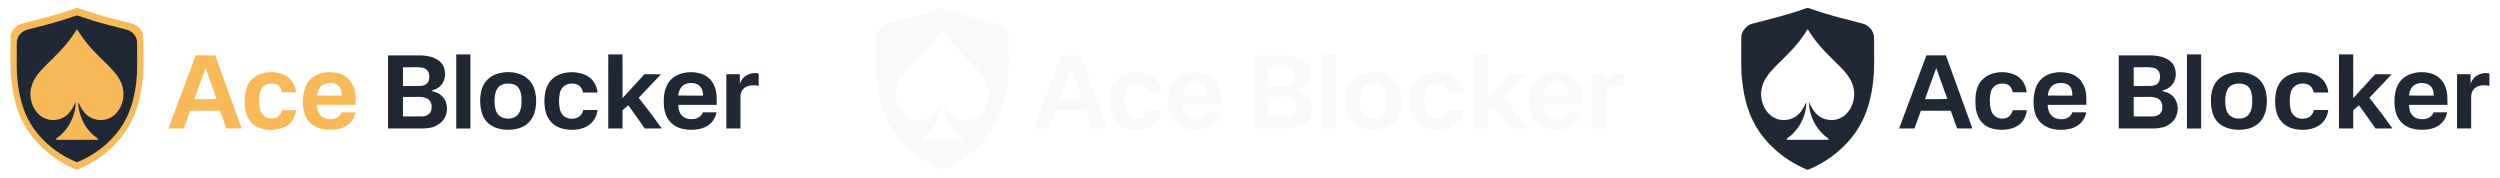
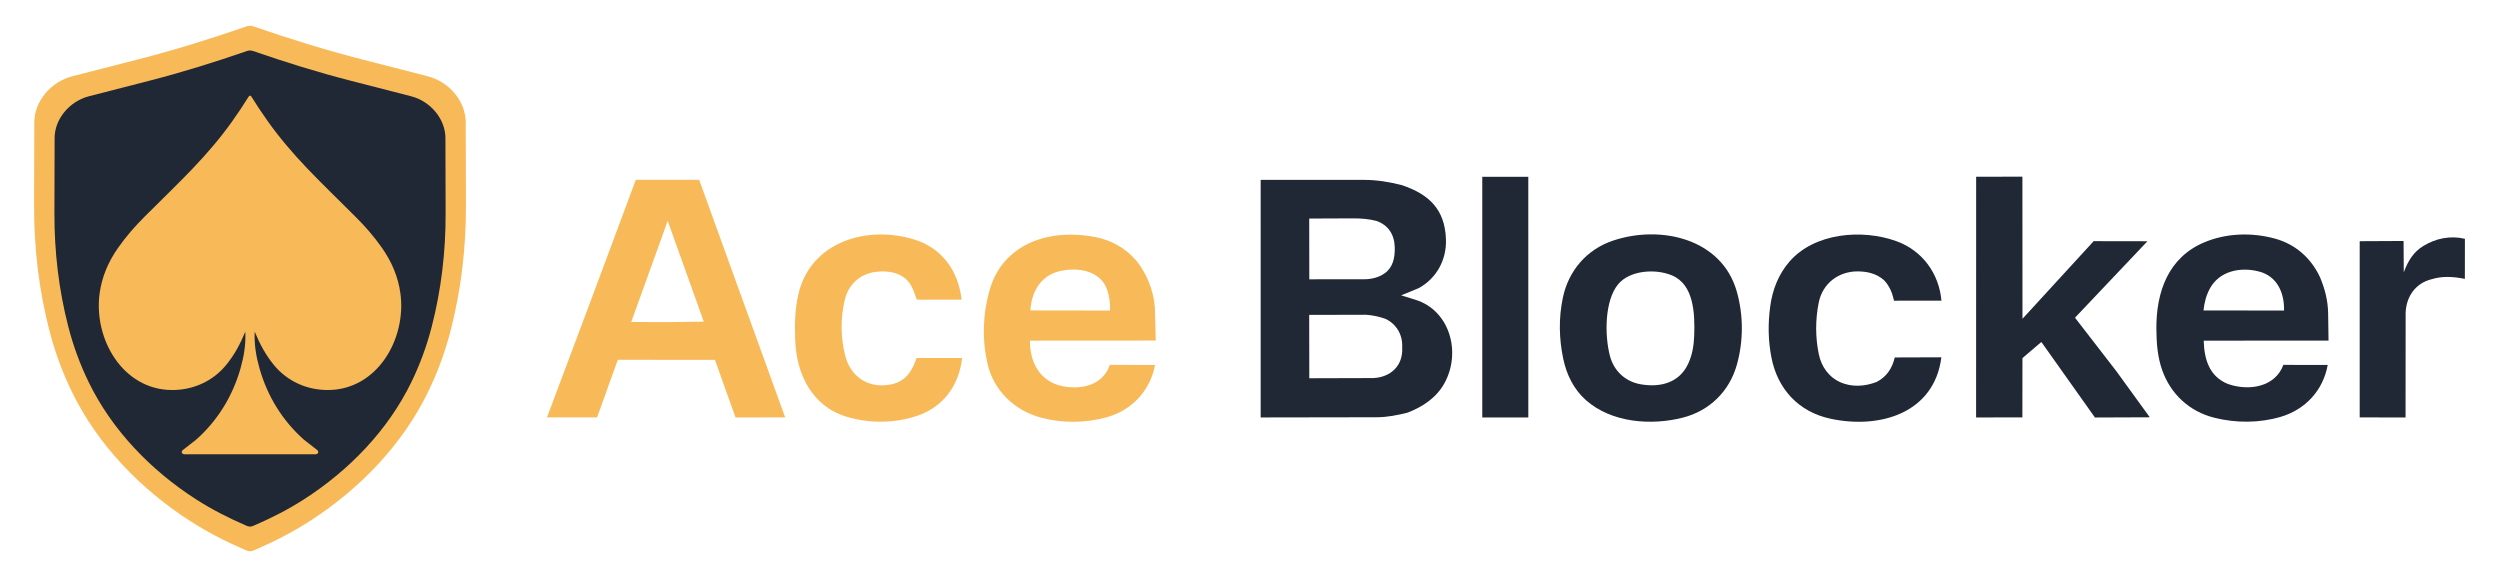
- <svg xmlns="http://www.w3.org/2000/svg" width="100%" height="100%" viewBox="0 0 22525 1601" version="1.1" xml:space="preserve" style="fill-rule:evenodd;clip-rule:evenodd;stroke-linejoin:round;stroke-miterlimit:2;">
-   <g id="Page-1" transform="matrix(4.166667,0,0,4.166667,0,0)">
-     <rect x="0" y="0" width="1663.33" height="384.145" style="fill:none;" />
-     <g id="Layer-1">
-       <g transform="matrix(1,0,0,1,309.9962,302.6873)">
-         <path d="M0,-221.231C-0.035,-235.308 -11.071,-248.265 -25.198,-251.895L-69.697,-263.33C-94.037,-269.584 -117.71,-276.965 -141.365,-285.155C-142.051,-285.392 -142.727,-285.501 -143.397,-285.516L-143.397,-285.52C-143.46,-285.522 -143.523,-285.518 -143.586,-285.518C-143.649,-285.518 -143.712,-285.522 -143.775,-285.52L-143.775,-285.516C-144.445,-285.501 -145.121,-285.392 -145.807,-285.155C-169.462,-276.965 -193.135,-269.584 -217.476,-263.33L-261.974,-251.895C-276.101,-248.265 -287.137,-235.308 -287.172,-221.231L-287.31,-165.832C-287.379,-137.666 -284.128,-109.855 -277.094,-82.573C-273.446,-68.421 -268.471,-54.879 -262.065,-41.732C-244.959,-6.624 -216.56,22.813 -183.341,44.167C-171.511,51.771 -159.17,58.024 -146.272,63.595C-145.467,63.943 -144.617,64.177 -143.775,64.256L-143.775,64.291C-143.712,64.289 -143.649,64.278 -143.586,64.274C-143.523,64.278 -143.46,64.289 -143.397,64.291L-143.397,64.256C-142.555,64.177 -141.705,63.943 -140.9,63.595C-128.002,58.024 -115.661,51.771 -103.831,44.167C-70.612,22.813 -42.213,-6.624 -25.108,-41.732C-18.702,-54.879 -13.726,-68.421 -10.078,-82.573C-3.045,-109.855 0.207,-137.666 0.137,-165.832L0,-221.231Z" style="fill:rgb(248,186,89);fill-rule:nonzero;" />
-       </g>
-       <g transform="matrix(0.905845,0,0,0.90597,296.4771,292.2862)">
-         <path d="M0,-221.231C-0.035,-235.308 -11.071,-248.265 -25.198,-251.895L-69.697,-263.33C-94.037,-269.584 -117.71,-276.965 -141.365,-285.155C-142.051,-285.392 -142.727,-285.501 -143.397,-285.516L-143.397,-285.52C-143.46,-285.522 -143.523,-285.518 -143.586,-285.518C-143.649,-285.518 -143.712,-285.522 -143.775,-285.52L-143.775,-285.516C-144.445,-285.501 -145.121,-285.392 -145.807,-285.155C-169.462,-276.965 -193.135,-269.584 -217.476,-263.33L-261.974,-251.895C-276.101,-248.265 -287.137,-235.308 -287.172,-221.231L-287.31,-165.832C-287.379,-137.666 -284.128,-109.855 -277.094,-82.573C-273.446,-68.421 -268.471,-54.879 -262.065,-41.732C-244.959,-6.624 -216.56,22.813 -183.341,44.167C-171.511,51.771 -159.17,58.024 -146.272,63.595C-145.467,63.943 -144.617,64.177 -143.775,64.256L-143.775,64.291C-143.712,64.289 -143.649,64.278 -143.586,64.274C-143.523,64.278 -143.46,64.289 -143.397,64.291L-143.397,64.256C-142.555,64.177 -141.705,63.943 -140.9,63.595C-128.002,58.024 -115.661,51.771 -103.831,44.167C-70.612,22.813 -42.213,-6.624 -25.108,-41.732C-18.702,-54.879 -13.726,-68.421 -10.078,-82.573C-3.045,-109.855 0.207,-137.666 0.137,-165.832L0,-221.231Z" style="fill:rgb(31,40,52);fill-rule:nonzero;" />
-       </g>
-       <g transform="matrix(1,0,0,1,468.4462,183.4322)">
-         <path d="M0,30.668L-24.028,-36.399L-48.309,30.896L-22.097,30.935L0,30.668ZM7.439,56.088L-57.238,56.065L-71.031,94.41L-104.384,94.405L-75.42,17.22L-45.25,-63.751L-3.094,-63.772L23.827,10.613L54.17,94.386L21.127,94.44L7.439,56.088Z" style="fill:rgb(248,186,89);fill-rule:nonzero;" />
-       </g>
-       <g transform="matrix(1,0,0,1,738.8891,227.0712)">
-         <path d="M0,-20.378C-0.015,-26.26 -0.54,-29.929 -1.955,-34.148C-6.168,-46.766 -21.197,-49.506 -33.533,-46.607C-45.746,-43.738 -52.301,-33.466 -53.042,-20.454L0,-20.378ZM-31.838,29.934C-18.7,32.594 -4.627,29.119 -0.206,15.779L29.89,15.838C26.738,33.058 14.271,46.151 -2.321,50.679C-16.554,54.564 -31.581,54.714 -45.883,50.94C-63.574,46.273 -77.531,32.926 -81.611,14.981C-85.344,-1.433 -84.755,-18.541 -80.048,-34.505C-70.961,-65.323 -39.986,-75.092 -10.019,-69.337C0.853,-67.249 10.285,-61.896 17.455,-53.588C24.592,-44.572 28.707,-34.178 29.791,-22.676L30.383,-0.398L-53.357,-0.341C-53.524,14.344 -46.37,26.991 -31.838,29.934" style="fill:rgb(248,186,89);fill-rule:nonzero;" />
-       </g>
-       <g transform="matrix(1,0,0,1,588.1735,175.0736)">
-         <path d="M0,81.382C12.393,80.796 17.929,74.725 21.943,63.209L52.209,63.219C50.081,81.84 39.471,95.929 22.149,101.737C7.249,106.733 -9.172,106.838 -24.287,102.429C-47.178,95.751 -57.96,74.709 -58.878,51.681C-59.295,41.226 -59.135,31.1 -56.821,20.95C-48.806,-14.215 -11.019,-25.456 20.651,-15.579C39.168,-9.804 49.807,5.716 51.87,24.385L22.045,24.398C20.389,19.673 18.842,14.454 15.156,10.979C9.888,6.013 2.489,5.141 -4.47,5.809C-15.264,6.844 -23.41,13.924 -25.902,24.549C-28.801,36.908 -28.68,49.934 -25.464,62.146C-22.282,74.227 -12.505,81.973 0,81.382" style="fill:rgb(248,186,89);fill-rule:nonzero;" />
-       </g>
-       <g transform="matrix(1,0,0,1,933.2905,166.2626)">
-         <path d="M0,65.052C0.44,56.614 -3.726,49.49 -11.034,46.003C-15.245,44.457 -19.514,43.556 -24.108,43.243L-61.89,43.337L-61.82,85.501L-19.146,85.379C-7.59,84.809 0.709,77.045 0,65.052M-4.94,-1.585C-5.126,-10.102 -9.241,-16.462 -17.126,-19.217C-21.964,-20.482 -27.148,-20.909 -32.385,-20.914L-61.869,-20.793L-61.824,19.642L-25.376,19.617C-20.476,19.614 -15.561,18.422 -11.691,15.668C-6.082,11.676 -4.789,5.333 -4.94,-1.585M-0.682,30.324L8.805,33.257C31.845,40.381 39.471,68.455 28.057,88.937C22.666,98.612 13.643,104.47 3.604,108.395C-3.262,110.075 -9.802,111.449 -17.063,111.461L-94.192,111.592L-94.189,-46.524L-25.465,-46.539C-16.616,-46.54 -8.517,-45.121 -0.185,-43.03C18.079,-36.891 28.441,-26.764 29.137,-6.994C29.617,6.613 22.938,19.01 10.951,25.537L-0.682,30.324Z" style="fill:rgb(31,40,52);fill-rule:nonzero;" />
-       </g>
-       <g transform="matrix(1,0,0,1,1408.673,148.3839)">
-         <path d="M0,98.722L22.228,129.366L-14.286,129.51L-49.943,79.237L-62.531,89.948L-62.574,129.416L-93.386,129.485L-93.346,-30.752L-62.556,-30.788L-62.512,63.804L-15.122,12.128L20.661,12.188L-27.555,63.071L0,98.722Z" style="fill:rgb(31,40,52);fill-rule:nonzero;" />
-       </g>
-       <g transform="matrix(1,0,0,1,1520.253,229.5582)">
-         <path d="M0,-22.852C0.288,-34.714 -4.608,-45.679 -16.558,-48.819C-29.119,-52.12 -43.031,-49.146 -49.347,-37.521C-51.741,-33.116 -53.019,-28.449 -53.6,-22.934L0,-22.852ZM-0.444,13.312L29.065,13.339C26.043,30.444 13.925,43.105 -2.071,47.844C-16.405,52.092 -31.936,52.127 -46.427,48.481C-62.986,44.315 -75.428,32.768 -81.056,16.917C-84.226,7.988 -84.886,-1.059 -84.968,-10.571C-85.181,-35.297 -76.98,-58.189 -53.192,-68.211C-38.451,-74.421 -21.613,-74.979 -6.132,-70.767C7.549,-67.046 17.834,-57.915 23.841,-45.277C27.169,-37.502 29.241,-29.418 29.36,-20.877L29.612,-2.859L-53.461,-2.82C-53.103,9.965 -49.583,21.036 -37.37,26.016C-23.495,30.856 -5.946,28.197 -0.444,13.312" style="fill:rgb(31,40,52);fill-rule:nonzero;" />
-       </g>
-       <g transform="matrix(1,0,0,1,1123.676,190.8514)">
-         <path d="M0,51.215C2.73,45.316 3.749,39.078 3.982,32.511C4.508,17.641 3.721,-1.534 -10.888,-7.581C-22.168,-12.25 -39.026,-10.816 -46.615,-1.681C-55.747,9.312 -55.699,32.46 -52.074,46.158C-49.455,56.057 -41.861,63.051 -31.982,64.864C-18.498,67.337 -5.859,63.877 0,51.215M-3.484,87.1C-24.778,92.578 -51.092,90.488 -68.042,75.517C-76.137,68.367 -80.918,58.686 -83.167,48.048C-86.023,34.537 -86.275,20.756 -83.439,7.286C-79.657,-10.675 -67.602,-24.785 -50.124,-30.671C-18.38,-41.363 22.352,-32.101 32.352,3.254C36.841,19.122 36.804,36.404 32.292,52.213C27.27,69.812 14.069,82.586 -3.484,87.1" style="fill:rgb(31,40,52);fill-rule:nonzero;" />
-       </g>
-       <g transform="matrix(1,0,0,1,1249.201,183.8183)">
-         <path d="M0,70.369C6.488,66.885 10.169,61.571 11.961,54.103L42.97,53.997C38.305,91.128 2.048,102.033 -31.032,94.836C-52.129,90.247 -66.116,75.075 -70.174,53.963C-72.353,42.626 -72.485,31.502 -70.944,20.071C-69.458,9.043 -65.44,-1.266 -58.139,-9.694C-41.612,-28.774 -9.854,-31.664 13.271,-23.209C30.365,-16.96 41.371,-1.838 43.04,16.307L11.478,16.331C10.312,11.036 8.375,6.337 4.739,2.621C-0.148,-1.666 -6.115,-3.122 -12.627,-3.177C-25.346,-3.283 -36.036,4.701 -38.641,17.529C-40.926,28.781 -40.957,40.793 -38.57,52.104C-36.857,60.226 -31.9,67.187 -24.516,70.508C-16.743,74.005 -7.99,73.481 0,70.369" style="fill:rgb(31,40,52);fill-rule:nonzero;" />
-       </g>
-       <g transform="matrix(0.000062,1,1,-0.000062,1082.027,213.0773)">
-         <rect x="-95.42" y="-95.425" width="160.207" height="30.641" style="fill:rgb(31,40,52);" />
-       </g>
-       <g transform="matrix(1,0,0,1,1601.14,156.6263)">
-         <path d="M0,121.228L-30.528,121.211L-30.524,3.914L-1.325,3.769L-1.187,24.595C1.652,16.966 5.286,11.074 11.828,7.079C20.125,2.014 29.907,0 39.502,2.327L39.472,28.998C31.684,27.442 24.569,27.027 17.44,29.196C6.793,31.775 0.467,40.542 0.054,51.525L0,121.228Z" style="fill:rgb(31,40,52);fill-rule:nonzero;" />
-       </g>
-       <g transform="matrix(1,0,0,1,218.54,106.376)">
-         <path d="M0,153.221C-14.31,153.343 -27.402,147.338 -36.264,136.533C-41.794,129.792 -45.689,122.413 -49.002,114.408C-49.41,122.96 -48.08,130.832 -45.785,138.908C-40.593,157.176 -30.594,173.618 -16.165,186.347L-7.271,193.284C-6.93,193.55 -6.615,194.467 -6.692,194.856C-6.77,195.246 -7.559,195.972 -8.349,195.972L-95.911,195.972C-96.701,195.972 -97.49,195.246 -97.568,194.856C-97.645,194.467 -97.33,193.55 -96.989,193.284L-88.095,186.347C-73.666,173.618 -63.667,157.176 -58.475,138.908C-56.18,130.832 -54.85,122.96 -55.258,114.408C-58.571,122.413 -62.466,129.792 -67.996,136.533C-76.858,147.338 -89.95,153.343 -104.26,153.221C-136.993,152.942 -156.299,119.074 -152.25,89C-150.749,77.853 -146.42,67.801 -139.955,58.588C-134.609,50.97 -128.695,44.188 -122.049,37.604L-104.451,20.168C-94.752,10.558 -85.415,1.077 -76.631,-9.375C-67.782,-19.78 -60.146,-30.669 -52.984,-42.158C-52.832,-42.306 -52.53,-42.642 -52.319,-42.75L-52.319,-42.603L-52.13,-42.751L-51.941,-42.603L-51.941,-42.75C-51.73,-42.642 -51.428,-42.306 -51.276,-42.158C-44.114,-30.669 -36.478,-19.78 -27.629,-9.375C-18.845,1.077 -9.508,10.558 0.191,20.168L17.789,37.604C24.435,44.188 30.349,50.97 35.695,58.588C42.16,67.801 46.489,77.853 47.99,89C52.039,119.074 32.733,152.942 0,153.221" style="fill:rgb(248,186,89);fill-rule:nonzero;" />
-       </g>
-     </g>
-   </g>
-   <g id="Page-2" transform="matrix(4.166667,0,0,4.166667,7796.859,0)">
-     <rect x="0" y="0" width="1663.33" height="384.145" style="fill:none;" />
-     <g id="Layer-11">
-       <g transform="matrix(1,0,0,1,468.4462,183.4322)">
-         <path d="M0,30.668L-24.028,-36.399L-48.309,30.896L-22.097,30.935L0,30.668ZM7.439,56.088L-57.238,56.065L-71.031,94.41L-104.384,94.405L-75.42,17.22L-45.25,-63.751L-3.094,-63.772L23.827,10.613L54.17,94.386L21.127,94.44L7.439,56.088Z" style="fill:rgb(249,249,249);fill-rule:nonzero;" />
-       </g>
-       <g transform="matrix(1,0,0,1,738.8891,227.0712)">
-         <path d="M0,-20.378C-0.015,-26.26 -0.54,-29.929 -1.955,-34.148C-6.168,-46.766 -21.197,-49.506 -33.533,-46.607C-45.746,-43.738 -52.301,-33.466 -53.042,-20.454L0,-20.378ZM-31.838,29.934C-18.7,32.594 -4.627,29.119 -0.206,15.779L29.89,15.838C26.738,33.058 14.271,46.151 -2.321,50.679C-16.554,54.564 -31.581,54.714 -45.883,50.94C-63.574,46.273 -77.531,32.926 -81.611,14.981C-85.344,-1.433 -84.755,-18.541 -80.048,-34.505C-70.961,-65.323 -39.986,-75.092 -10.019,-69.337C0.853,-67.249 10.285,-61.896 17.455,-53.588C24.592,-44.572 28.707,-34.178 29.791,-22.676L30.383,-0.398L-53.357,-0.341C-53.524,14.344 -46.37,26.991 -31.838,29.934" style="fill:rgb(249,249,249);fill-rule:nonzero;" />
-       </g>
-       <g transform="matrix(1,0,0,1,588.1735,175.0736)">
-         <path d="M0,81.382C12.393,80.796 17.929,74.725 21.943,63.209L52.209,63.219C50.081,81.84 39.471,95.929 22.149,101.737C7.249,106.733 -9.172,106.838 -24.287,102.429C-47.178,95.751 -57.96,74.709 -58.878,51.681C-59.295,41.226 -59.135,31.1 -56.821,20.95C-48.806,-14.215 -11.019,-25.456 20.651,-15.579C39.168,-9.804 49.807,5.716 51.87,24.385L22.045,24.398C20.389,19.673 18.842,14.454 15.156,10.979C9.888,6.013 2.489,5.141 -4.47,5.809C-15.264,6.844 -23.41,13.924 -25.902,24.549C-28.801,36.908 -28.68,49.934 -25.464,62.146C-22.282,74.227 -12.505,81.973 0,81.382" style="fill:rgb(249,249,249);fill-rule:nonzero;" />
-       </g>
-       <g transform="matrix(1,0,0,1,933.2905,166.2626)">
-         <path d="M0,65.052C0.44,56.614 -3.726,49.49 -11.034,46.003C-15.245,44.457 -19.514,43.556 -24.108,43.243L-61.89,43.337L-61.82,85.501L-19.146,85.379C-7.59,84.809 0.709,77.045 0,65.052M-4.94,-1.585C-5.126,-10.102 -9.241,-16.462 -17.126,-19.217C-21.964,-20.482 -27.148,-20.909 -32.385,-20.914L-61.869,-20.793L-61.824,19.642L-25.376,19.617C-20.476,19.614 -15.561,18.422 -11.691,15.668C-6.082,11.676 -4.789,5.333 -4.94,-1.585M-0.682,30.324L8.805,33.257C31.845,40.381 39.471,68.455 28.057,88.937C22.666,98.612 13.643,104.47 3.604,108.395C-3.262,110.075 -9.802,111.449 -17.063,111.461L-94.192,111.592L-94.189,-46.524L-25.465,-46.539C-16.616,-46.54 -8.517,-45.121 -0.185,-43.03C18.079,-36.891 28.441,-26.764 29.137,-6.994C29.617,6.613 22.938,19.01 10.951,25.537L-0.682,30.324Z" style="fill:rgb(249,249,249);fill-rule:nonzero;" />
-       </g>
-       <g transform="matrix(1,0,0,1,1408.673,148.3839)">
-         <path d="M0,98.722L22.228,129.366L-14.286,129.51L-49.943,79.237L-62.531,89.948L-62.574,129.416L-93.386,129.485L-93.346,-30.752L-62.556,-30.788L-62.512,63.804L-15.122,12.128L20.661,12.188L-27.555,63.071L0,98.722Z" style="fill:rgb(249,249,249);fill-rule:nonzero;" />
-       </g>
-       <g transform="matrix(1,0,0,1,1520.253,229.5582)">
-         <path d="M0,-22.852C0.288,-34.714 -4.608,-45.679 -16.558,-48.819C-29.119,-52.12 -43.031,-49.146 -49.347,-37.521C-51.741,-33.116 -53.019,-28.449 -53.6,-22.934L0,-22.852ZM-0.444,13.312L29.065,13.339C26.043,30.444 13.925,43.105 -2.071,47.844C-16.405,52.092 -31.936,52.127 -46.427,48.481C-62.986,44.315 -75.428,32.768 -81.056,16.917C-84.226,7.988 -84.886,-1.059 -84.968,-10.571C-85.181,-35.297 -76.98,-58.189 -53.192,-68.211C-38.451,-74.421 -21.613,-74.979 -6.132,-70.767C7.549,-67.046 17.834,-57.915 23.841,-45.277C27.169,-37.502 29.241,-29.418 29.36,-20.877L29.612,-2.859L-53.461,-2.82C-53.103,9.965 -49.583,21.036 -37.37,26.016C-23.495,30.856 -5.946,28.197 -0.444,13.312" style="fill:rgb(249,249,249);fill-rule:nonzero;" />
-       </g>
-       <g transform="matrix(1,0,0,1,1123.676,190.8514)">
-         <path d="M0,51.215C2.73,45.316 3.749,39.078 3.982,32.511C4.508,17.641 3.721,-1.534 -10.888,-7.581C-22.168,-12.25 -39.026,-10.816 -46.615,-1.681C-55.747,9.312 -55.699,32.46 -52.074,46.158C-49.455,56.057 -41.861,63.051 -31.982,64.864C-18.498,67.337 -5.859,63.877 0,51.215M-3.484,87.1C-24.778,92.578 -51.092,90.488 -68.042,75.517C-76.137,68.367 -80.918,58.686 -83.167,48.048C-86.023,34.537 -86.275,20.756 -83.439,7.286C-79.657,-10.675 -67.602,-24.785 -50.124,-30.671C-18.38,-41.363 22.352,-32.101 32.352,3.254C36.841,19.122 36.804,36.404 32.292,52.213C27.27,69.812 14.069,82.586 -3.484,87.1" style="fill:rgb(249,249,249);fill-rule:nonzero;" />
-       </g>
-       <g transform="matrix(1,0,0,1,1249.201,183.8183)">
-         <path d="M0,70.369C6.488,66.885 10.169,61.571 11.961,54.103L42.97,53.997C38.305,91.128 2.048,102.033 -31.032,94.836C-52.129,90.247 -66.116,75.075 -70.174,53.963C-72.353,42.626 -72.485,31.502 -70.944,20.071C-69.458,9.043 -65.44,-1.266 -58.139,-9.694C-41.612,-28.774 -9.854,-31.664 13.271,-23.209C30.365,-16.96 41.371,-1.838 43.04,16.307L11.478,16.331C10.312,11.036 8.375,6.337 4.739,2.621C-0.148,-1.666 -6.115,-3.122 -12.627,-3.177C-25.346,-3.283 -36.036,4.701 -38.641,17.529C-40.926,28.781 -40.957,40.793 -38.57,52.104C-36.857,60.226 -31.9,67.187 -24.516,70.508C-16.743,74.005 -7.99,73.481 0,70.369" style="fill:rgb(249,249,249);fill-rule:nonzero;" />
-       </g>
-       <g transform="matrix(0.000062,1,1,-0.000062,1082.027,213.0773)">
-         <rect x="-95.42" y="-95.425" width="160.207" height="30.641" style="fill:rgb(249,249,249);" />
-       </g>
-       <g transform="matrix(1,0,0,1,1601.14,156.6263)">
-         <path d="M0,121.228L-30.528,121.211L-30.524,3.914L-1.325,3.769L-1.187,24.595C1.652,16.966 5.286,11.074 11.828,7.079C20.125,2.014 29.907,0 39.502,2.327L39.472,28.998C31.684,27.442 24.569,27.027 17.44,29.196C6.793,31.775 0.467,40.542 0.054,51.525L0,121.228Z" style="fill:rgb(249,249,249);fill-rule:nonzero;" />
-       </g>
-       <g transform="matrix(1,0,0,1,218.5401,124.546)">
-         <path d="M0,135.051C-14.31,135.173 -27.402,129.167 -36.264,118.363C-41.794,111.623 -45.689,104.243 -49.002,96.238C-49.41,104.79 -48.08,112.662 -45.785,120.738C-40.593,139.006 -30.594,155.448 -16.165,168.177L-7.271,175.114C-6.93,175.38 -6.615,176.296 -6.692,176.686C-6.77,177.076 -7.559,177.801 -8.349,177.802L-95.911,177.802C-96.701,177.801 -97.49,177.076 -97.568,176.686C-97.645,176.296 -97.33,175.38 -96.99,175.114L-88.095,168.177C-73.666,155.448 -63.667,139.006 -58.475,120.738C-56.18,112.662 -54.85,104.79 -55.258,96.238C-58.571,104.243 -62.467,111.623 -67.996,118.363C-76.858,129.167 -89.95,135.173 -104.26,135.051C-136.993,134.772 -156.299,100.904 -152.25,70.83C-150.749,59.683 -146.42,49.631 -139.955,40.418C-134.609,32.8 -128.695,26.018 -122.049,19.434L-104.451,1.998C-94.752,-7.612 -85.416,-17.093 -76.631,-27.545C-67.782,-37.95 -60.146,-48.839 -52.984,-60.328C-52.832,-60.476 -52.53,-60.813 -52.319,-60.92L-52.319,-60.773L-52.13,-60.921L-51.941,-60.773L-51.941,-60.92C-51.73,-60.813 -51.428,-60.476 -51.276,-60.328C-44.114,-48.839 -36.478,-37.95 -27.629,-27.545C-18.844,-17.093 -9.508,-7.612 0.191,1.998L17.789,19.434C24.435,26.018 30.349,32.8 35.695,40.418C42.16,49.631 46.489,59.683 47.99,70.83C52.039,100.904 32.733,134.772 0,135.051M91.456,-43.09C91.421,-57.167 80.385,-70.124 66.258,-73.754L21.759,-85.189C-2.581,-91.443 -26.254,-98.824 -49.909,-107.014C-50.595,-107.251 -51.271,-107.359 -51.941,-107.375L-51.941,-107.379C-52.004,-107.381 -52.067,-107.376 -52.13,-107.377C-52.193,-107.376 -52.256,-107.381 -52.319,-107.379L-52.319,-107.375C-52.989,-107.359 -53.665,-107.251 -54.351,-107.014C-78.006,-98.824 -101.679,-91.443 -126.019,-85.189L-170.518,-73.754C-184.645,-70.124 -195.681,-57.167 -195.716,-43.09L-195.854,12.309C-195.923,40.476 -192.672,68.286 -185.638,95.569C-181.99,109.72 -177.014,123.262 -170.608,136.41C-153.503,171.517 -125.104,200.954 -91.885,222.308C-80.055,229.913 -67.714,236.165 -54.816,241.736C-54.011,242.084 -53.161,242.318 -52.319,242.398L-52.319,242.432C-52.256,242.43 -52.193,242.419 -52.13,242.415C-52.067,242.419 -52.004,242.43 -51.941,242.432L-51.941,242.398C-51.099,242.318 -50.249,242.084 -49.444,241.736C-36.546,236.165 -24.205,229.913 -12.375,222.308C20.844,200.954 49.243,171.517 66.348,136.41C72.754,123.262 77.73,109.72 81.378,95.569C88.412,68.286 91.663,40.476 91.594,12.309L91.456,-43.09Z" style="fill:rgb(249,249,249);fill-rule:nonzero;" />
-       </g>
-     </g>
-   </g>
-   <g id="Page-3" transform="matrix(4.166667,0,0,4.166667,15593.719,0)">
-     <rect x="0" y="0" width="1663.33" height="384.145" style="fill:none;" />
-     <g id="Layer-12">
-       <g transform="matrix(1,0,0,1,468.4462,183.4322)">
-         <path d="M0,30.668L-24.028,-36.399L-48.309,30.896L-22.097,30.935L0,30.668ZM7.439,56.088L-57.238,56.065L-71.031,94.41L-104.384,94.405L-75.42,17.22L-45.25,-63.751L-3.094,-63.772L23.827,10.613L54.17,94.386L21.127,94.44L7.439,56.088Z" style="fill:rgb(31,40,52);fill-rule:nonzero;" />
-       </g>
-       <g transform="matrix(1,0,0,1,738.8891,227.0712)">
-         <path d="M0,-20.378C-0.015,-26.26 -0.54,-29.929 -1.955,-34.148C-6.168,-46.766 -21.197,-49.506 -33.533,-46.607C-45.746,-43.738 -52.301,-33.466 -53.042,-20.454L0,-20.378ZM-31.838,29.934C-18.7,32.594 -4.627,29.119 -0.206,15.779L29.89,15.838C26.738,33.058 14.271,46.151 -2.321,50.679C-16.554,54.564 -31.581,54.714 -45.883,50.94C-63.574,46.273 -77.531,32.926 -81.611,14.981C-85.344,-1.433 -84.755,-18.541 -80.048,-34.505C-70.961,-65.323 -39.986,-75.092 -10.019,-69.337C0.853,-67.249 10.285,-61.896 17.455,-53.588C24.592,-44.572 28.707,-34.178 29.791,-22.676L30.383,-0.398L-53.357,-0.341C-53.524,14.344 -46.37,26.991 -31.838,29.934" style="fill:rgb(31,40,52);fill-rule:nonzero;" />
-       </g>
-       <g transform="matrix(1,0,0,1,588.1735,175.0736)">
-         <path d="M0,81.382C12.393,80.796 17.929,74.725 21.943,63.209L52.209,63.219C50.081,81.84 39.471,95.929 22.149,101.737C7.249,106.733 -9.172,106.838 -24.287,102.429C-47.178,95.751 -57.96,74.709 -58.878,51.681C-59.295,41.226 -59.135,31.1 -56.821,20.95C-48.806,-14.215 -11.019,-25.456 20.651,-15.579C39.168,-9.804 49.807,5.716 51.87,24.385L22.045,24.398C20.389,19.673 18.842,14.454 15.156,10.979C9.888,6.013 2.489,5.141 -4.47,5.809C-15.264,6.844 -23.41,13.924 -25.902,24.549C-28.801,36.908 -28.68,49.934 -25.464,62.146C-22.282,74.227 -12.505,81.973 0,81.382" style="fill:rgb(31,40,52);fill-rule:nonzero;" />
-       </g>
-       <g transform="matrix(1,0,0,1,933.2905,166.2626)">
-         <path d="M0,65.052C0.44,56.614 -3.726,49.49 -11.034,46.003C-15.245,44.457 -19.514,43.556 -24.108,43.243L-61.89,43.337L-61.82,85.501L-19.146,85.379C-7.59,84.809 0.709,77.045 0,65.052M-4.94,-1.585C-5.126,-10.102 -9.241,-16.462 -17.126,-19.217C-21.964,-20.482 -27.148,-20.909 -32.385,-20.914L-61.869,-20.793L-61.824,19.642L-25.376,19.617C-20.476,19.614 -15.561,18.422 -11.691,15.668C-6.082,11.676 -4.789,5.333 -4.94,-1.585M-0.682,30.324L8.805,33.257C31.845,40.381 39.471,68.455 28.057,88.937C22.666,98.612 13.643,104.47 3.604,108.395C-3.262,110.075 -9.802,111.449 -17.063,111.461L-94.192,111.592L-94.189,-46.524L-25.465,-46.539C-16.616,-46.54 -8.517,-45.121 -0.185,-43.03C18.079,-36.891 28.441,-26.764 29.137,-6.994C29.617,6.613 22.938,19.01 10.951,25.537L-0.682,30.324Z" style="fill:rgb(31,40,52);fill-rule:nonzero;" />
-       </g>
-       <g transform="matrix(1,0,0,1,1408.673,148.3839)">
-         <path d="M0,98.722L22.228,129.366L-14.286,129.51L-49.943,79.237L-62.531,89.948L-62.574,129.416L-93.386,129.485L-93.346,-30.752L-62.556,-30.788L-62.512,63.804L-15.122,12.128L20.661,12.188L-27.555,63.071L0,98.722Z" style="fill:rgb(31,40,52);fill-rule:nonzero;" />
-       </g>
-       <g transform="matrix(1,0,0,1,1520.253,229.5582)">
-         <path d="M0,-22.852C0.288,-34.714 -4.608,-45.679 -16.558,-48.819C-29.119,-52.12 -43.031,-49.146 -49.347,-37.521C-51.741,-33.116 -53.019,-28.449 -53.6,-22.934L0,-22.852ZM-0.444,13.312L29.065,13.339C26.043,30.444 13.925,43.105 -2.071,47.844C-16.405,52.092 -31.936,52.127 -46.427,48.481C-62.986,44.315 -75.428,32.768 -81.056,16.917C-84.226,7.988 -84.886,-1.059 -84.968,-10.571C-85.181,-35.297 -76.98,-58.189 -53.192,-68.211C-38.451,-74.421 -21.613,-74.979 -6.132,-70.767C7.549,-67.046 17.834,-57.915 23.841,-45.277C27.169,-37.502 29.241,-29.418 29.36,-20.877L29.612,-2.859L-53.461,-2.82C-53.103,9.965 -49.583,21.036 -37.37,26.016C-23.495,30.856 -5.946,28.197 -0.444,13.312" style="fill:rgb(31,40,52);fill-rule:nonzero;" />
-       </g>
-       <g transform="matrix(1,0,0,1,1123.676,190.8514)">
-         <path d="M0,51.215C2.73,45.316 3.749,39.078 3.982,32.511C4.508,17.641 3.721,-1.534 -10.888,-7.581C-22.168,-12.25 -39.026,-10.816 -46.615,-1.681C-55.747,9.312 -55.699,32.46 -52.074,46.158C-49.455,56.057 -41.861,63.051 -31.982,64.864C-18.498,67.337 -5.859,63.877 0,51.215M-3.484,87.1C-24.778,92.578 -51.092,90.488 -68.042,75.517C-76.137,68.367 -80.918,58.686 -83.167,48.048C-86.023,34.537 -86.275,20.756 -83.439,7.286C-79.657,-10.675 -67.602,-24.785 -50.124,-30.671C-18.38,-41.363 22.352,-32.101 32.352,3.254C36.841,19.122 36.804,36.404 32.292,52.213C27.27,69.812 14.069,82.586 -3.484,87.1" style="fill:rgb(31,40,52);fill-rule:nonzero;" />
-       </g>
-       <g transform="matrix(1,0,0,1,1249.201,183.8183)">
-         <path d="M0,70.369C6.488,66.885 10.169,61.571 11.961,54.103L42.97,53.997C38.305,91.128 2.048,102.033 -31.032,94.836C-52.129,90.247 -66.116,75.075 -70.174,53.963C-72.353,42.626 -72.485,31.502 -70.944,20.071C-69.458,9.043 -65.44,-1.266 -58.139,-9.694C-41.612,-28.774 -9.854,-31.664 13.271,-23.209C30.365,-16.96 41.371,-1.838 43.04,16.307L11.478,16.331C10.312,11.036 8.375,6.337 4.739,2.621C-0.148,-1.666 -6.115,-3.122 -12.627,-3.177C-25.346,-3.283 -36.036,4.701 -38.641,17.529C-40.926,28.781 -40.957,40.793 -38.57,52.104C-36.857,60.226 -31.9,67.187 -24.516,70.508C-16.743,74.005 -7.99,73.481 0,70.369" style="fill:rgb(31,40,52);fill-rule:nonzero;" />
-       </g>
-       <g transform="matrix(0.000062,1,1,-0.000062,1082.027,213.0773)">
-         <rect x="-95.42" y="-95.425" width="160.207" height="30.641" style="fill:rgb(31,40,52);" />
-       </g>
-       <g transform="matrix(1,0,0,1,1601.14,156.6263)">
-         <path d="M0,121.228L-30.528,121.211L-30.524,3.914L-1.325,3.769L-1.187,24.595C1.652,16.966 5.286,11.074 11.828,7.079C20.125,2.014 29.907,0 39.502,2.327L39.472,28.998C31.684,27.442 24.569,27.027 17.44,29.196C6.793,31.775 0.467,40.542 0.054,51.525L0,121.228Z" style="fill:rgb(31,40,52);fill-rule:nonzero;" />
-       </g>
-       <g transform="matrix(1,0,0,1,218.5401,124.546)">
-         <path d="M0,135.051C-14.31,135.173 -27.402,129.167 -36.264,118.363C-41.794,111.623 -45.689,104.243 -49.002,96.238C-49.41,104.79 -48.08,112.662 -45.785,120.738C-40.593,139.006 -30.594,155.448 -16.165,168.177L-7.271,175.114C-6.93,175.38 -6.615,176.296 -6.692,176.686C-6.77,177.076 -7.559,177.801 -8.349,177.802L-95.911,177.802C-96.701,177.801 -97.49,177.076 -97.568,176.686C-97.645,176.296 -97.33,175.38 -96.99,175.114L-88.095,168.177C-73.666,155.448 -63.667,139.006 -58.475,120.738C-56.18,112.662 -54.85,104.79 -55.258,96.238C-58.571,104.243 -62.467,111.623 -67.996,118.363C-76.858,129.167 -89.95,135.173 -104.26,135.051C-136.993,134.772 -156.299,100.904 -152.25,70.83C-150.749,59.683 -146.42,49.631 -139.955,40.418C-134.609,32.8 -128.695,26.018 -122.049,19.434L-104.451,1.998C-94.752,-7.612 -85.416,-17.093 -76.631,-27.545C-67.782,-37.95 -60.146,-48.839 -52.984,-60.328C-52.832,-60.476 -52.53,-60.813 -52.319,-60.92L-52.319,-60.773L-52.13,-60.921L-51.941,-60.773L-51.941,-60.92C-51.73,-60.813 -51.428,-60.476 -51.276,-60.328C-44.114,-48.839 -36.478,-37.95 -27.629,-27.545C-18.844,-17.093 -9.508,-7.612 0.191,1.998L17.789,19.434C24.435,26.018 30.349,32.8 35.695,40.418C42.16,49.631 46.489,59.683 47.99,70.83C52.039,100.904 32.733,134.772 0,135.051M91.456,-43.09C91.421,-57.167 80.385,-70.124 66.258,-73.754L21.759,-85.189C-2.581,-91.443 -26.254,-98.824 -49.909,-107.014C-50.595,-107.251 -51.271,-107.359 -51.941,-107.375L-51.941,-107.379C-52.004,-107.381 -52.067,-107.376 -52.13,-107.377C-52.193,-107.376 -52.256,-107.381 -52.319,-107.379L-52.319,-107.375C-52.989,-107.359 -53.665,-107.251 -54.351,-107.014C-78.006,-98.824 -101.679,-91.443 -126.019,-85.189L-170.518,-73.754C-184.645,-70.124 -195.681,-57.167 -195.716,-43.09L-195.854,12.309C-195.923,40.476 -192.672,68.286 -185.638,95.569C-181.99,109.72 -177.014,123.262 -170.608,136.41C-153.503,171.517 -125.104,200.954 -91.885,222.308C-80.055,229.913 -67.714,236.165 -54.816,241.736C-54.011,242.084 -53.161,242.318 -52.319,242.398L-52.319,242.432C-52.256,242.43 -52.193,242.419 -52.13,242.415C-52.067,242.419 -52.004,242.43 -51.941,242.432L-51.941,242.398C-51.099,242.318 -50.249,242.084 -49.444,241.736C-36.546,236.165 -24.205,229.913 -12.375,222.308C20.844,200.954 49.243,171.517 66.348,136.41C72.754,123.262 77.73,109.72 81.378,95.569C88.412,68.286 91.663,40.476 91.594,12.309L91.456,-43.09Z" style="fill:rgb(31,40,52);fill-rule:nonzero;" />
-       </g>
-     </g>
+ <svg xmlns="http://www.w3.org/2000/svg" width="100%" height="100%" viewBox="0 0 1664 385" version="1.1" xml:space="preserve" style="fill-rule:evenodd;clip-rule:evenodd;stroke-linejoin:round;stroke-miterlimit:2;">
+   <rect id="Page-1" x="0" y="0" width="1663.33" height="384.145" style="fill:none;" />
+   <g id="Layer-1">
+     <path d="M309.996,81.456c-0.035,-14.077 -11.071,-27.034 -25.198,-30.664l-44.499,-11.435c-24.34,-6.254 -48.013,-13.635 -71.668,-21.825c-0.686,-0.237 -1.362,-0.346 -2.032,-0.361l0,-0.004c-0.063,-0.002 -0.126,0.002 -0.189,0.002c-0.063,0 -0.126,-0.004 -0.189,-0.002l0,0.004c-0.67,0.015 -1.346,0.124 -2.032,0.361c-23.655,8.19 -47.328,15.571 -71.669,21.825l-44.498,11.435c-14.127,3.63 -25.163,16.587 -25.198,30.664l-0.138,55.399c-0.069,28.166 3.182,55.977 10.216,83.259c3.648,14.152 8.623,27.694 15.029,40.841c17.106,35.108 45.505,64.545 78.724,85.899c11.83,7.604 24.171,13.857 37.069,19.428c0.805,0.348 1.655,0.582 2.497,0.661l0,0.035c0.063,-0.002 0.126,-0.013 0.189,-0.017c0.063,0.004 0.126,0.015 0.189,0.017l0,-0.035c0.842,-0.079 1.692,-0.313 2.497,-0.661c12.898,-5.571 25.239,-11.824 37.069,-19.428c33.219,-21.354 61.618,-50.791 78.723,-85.899c6.406,-13.147 11.382,-26.689 15.03,-40.841c7.033,-27.282 10.285,-55.093 10.215,-83.259l-0.137,-55.399Z" style="fill:#f8ba59;fill-rule:nonzero;" />
+     <path d="M296.477,91.858c-0.032,-12.753 -10.029,-24.492 -22.825,-27.781l-40.309,-10.36c-22.048,-5.666 -43.492,-12.353 -64.92,-19.773c-0.621,-0.215 -1.234,-0.313 -1.841,-0.327l0,-0.004c-0.057,-0.002 -0.114,0.002 -0.171,0.002c-0.057,0 -0.114,-0.004 -0.171,-0.002l0,0.004c-0.607,0.014 -1.219,0.112 -1.841,0.327c-21.428,7.42 -42.872,14.107 -64.921,19.773l-40.308,10.36c-12.797,3.289 -22.794,15.027 -22.825,27.781l-0.125,50.19c-0.063,25.518 2.882,50.713 9.254,75.43c3.305,12.821 7.811,25.09 13.614,37.001c15.495,31.807 41.22,58.476 71.312,77.822c10.716,6.889 21.895,12.554 33.579,17.601c0.729,0.315 1.499,0.527 2.262,0.599l0,0.032c0.057,-0.002 0.114,-0.012 0.171,-0.015c0.057,0.004 0.114,0.014 0.171,0.015l0,-0.032c0.763,-0.072 1.533,-0.284 2.262,-0.599c11.684,-5.047 22.863,-10.712 33.579,-17.601c30.091,-19.346 55.816,-46.015 71.311,-77.822c5.803,-11.911 10.31,-24.179 13.615,-37.001c6.371,-24.717 9.317,-49.913 9.253,-75.43l-0.124,-50.19Z" style="fill:#1f2834;fill-rule:nonzero;" />
+     <path d="M468.446,214.1l-24.028,-67.067l-24.281,67.295l26.212,0.039l22.097,-0.267Zm7.439,25.42l-64.677,-0.023l-13.793,38.345l-33.353,-0.005l28.964,-77.185l30.17,-80.971l42.156,-0.021l26.921,74.385l30.343,83.773l-33.043,0.054l-13.688,-38.352Z" style="fill:#f8ba59;fill-rule:nonzero;" />
+     <path d="M738.889,206.693c-0.015,-5.882 -0.54,-9.551 -1.955,-13.77c-4.213,-12.618 -19.242,-15.358 -31.578,-12.459c-12.213,2.869 -18.768,13.141 -19.509,26.153l53.042,0.076Zm-31.838,50.312c13.138,2.66 27.211,-0.815 31.632,-14.155l30.096,0.059c-3.152,17.22 -15.619,30.313 -32.211,34.841c-14.233,3.885 -29.26,4.035 -43.562,0.261c-17.691,-4.667 -31.648,-18.014 -35.728,-35.959c-3.733,-16.414 -3.144,-33.522 1.563,-49.486c9.087,-30.818 40.062,-40.587 70.029,-34.832c10.872,2.088 20.304,7.441 27.474,15.749c7.137,9.016 11.252,19.41 12.336,30.912l0.592,22.278l-83.74,0.057c-0.167,14.685 6.987,27.332 21.519,30.275" style="fill:#f8ba59;fill-rule:nonzero;" />
+     <path d="M588.174,256.456c12.393,-0.586 17.929,-6.657 21.943,-18.173l30.266,0.01c-2.128,18.621 -12.738,32.71 -30.06,38.518c-14.9,4.996 -31.321,5.101 -46.436,0.692c-22.891,-6.678 -33.673,-27.72 -34.591,-50.748c-0.417,-10.455 -0.257,-20.581 2.057,-30.731c8.015,-35.165 45.802,-46.406 77.472,-36.529c18.517,5.775 29.156,21.295 31.219,39.964l-29.825,0.013c-1.656,-4.725 -3.203,-9.944 -6.889,-13.419c-5.268,-4.966 -12.667,-5.838 -19.626,-5.17c-10.794,1.035 -18.94,8.115 -21.432,18.74c-2.899,12.359 -2.778,25.385 0.438,37.597c3.182,12.081 12.959,19.827 25.464,19.236" style="fill:#f8ba59;fill-rule:nonzero;" />
+     <path d="M933.291,231.315c0.44,-8.438 -3.726,-15.562 -11.034,-19.049c-4.211,-1.546 -8.48,-2.447 -13.074,-2.76l-37.782,0.094l0.07,42.164l42.674,-0.122c11.556,-0.57 19.855,-8.334 19.146,-20.327m-4.94,-66.637c-0.186,-8.517 -4.301,-14.877 -12.186,-17.632c-4.838,-1.265 -10.022,-1.692 -15.259,-1.697l-29.484,0.121l0.045,40.435l36.448,-0.025c4.9,-0.003 9.815,-1.195 13.685,-3.949c5.609,-3.992 6.902,-10.335 6.751,-17.253m4.258,31.909l9.487,2.933c23.04,7.124 30.666,35.198 19.252,55.68c-5.391,9.675 -14.414,15.533 -24.453,19.458c-6.866,1.68 -13.406,3.054 -20.667,3.066l-77.129,0.131l0.003,-158.116l68.724,-0.015c8.849,-0.001 16.948,1.418 25.28,3.509c18.264,6.139 28.626,16.266 29.322,36.036c0.48,13.607 -6.199,26.004 -18.186,32.531l-11.633,4.787Z" style="fill:#1f2834;fill-rule:nonzero;" />
+     <path d="M1408.673,247.106l22.228,30.644l-36.514,0.144l-35.657,-50.273l-12.588,10.711l-0.043,39.468l-30.812,0.069l0.04,-160.237l30.79,-0.036l0.044,94.592l47.39,-51.676l35.783,0.06l-48.216,50.883l27.555,35.651Z" style="fill:#1f2834;fill-rule:nonzero;" />
+     <path d="M1520.253,206.706c0.288,-11.862 -4.608,-22.827 -16.558,-25.967c-12.561,-3.301 -26.473,-0.327 -32.789,11.298c-2.394,4.405 -3.672,9.072 -4.253,14.587l53.6,0.082Zm-0.444,36.164l29.509,0.027c-3.022,17.105 -15.14,29.766 -31.136,34.505c-14.334,4.248 -29.865,4.283 -44.356,0.637c-16.559,-4.166 -29.001,-15.713 -34.629,-31.564c-3.17,-8.929 -3.83,-17.976 -3.912,-27.488c-0.213,-24.726 7.988,-47.618 31.776,-57.64c14.741,-6.21 31.579,-6.768 47.06,-2.556c13.681,3.721 23.966,12.852 29.973,25.49c3.328,7.775 5.4,15.859 5.519,24.4l0.252,18.018l-83.073,0.039c0.358,12.785 3.878,23.856 16.091,28.836c13.875,4.84 31.424,2.181 36.926,-12.704" style="fill:#1f2834;fill-rule:nonzero;" />
+     <path d="M1123.676,242.066c2.73,-5.899 3.749,-12.137 3.982,-18.704c0.526,-14.87 -0.261,-34.045 -14.87,-40.092c-11.28,-4.669 -28.138,-3.235 -35.727,5.9c-9.132,10.993 -9.084,34.141 -5.459,47.839c2.619,9.899 10.213,16.893 20.092,18.706c13.484,2.473 26.123,-0.987 31.982,-13.649m-3.484,35.885c-21.294,5.478 -47.608,3.388 -64.558,-11.583c-8.095,-7.15 -12.876,-16.831 -15.125,-27.469c-2.856,-13.511 -3.108,-27.292 -0.272,-40.762c3.782,-17.961 15.837,-32.071 33.315,-37.957c31.744,-10.692 72.476,-1.43 82.476,33.925c4.489,15.868 4.452,33.15 -0.06,48.959c-5.022,17.599 -18.223,30.373 -35.776,34.887" style="fill:#1f2834;fill-rule:nonzero;" />
+     <path d="M1249.201,254.187c6.488,-3.484 10.169,-8.798 11.961,-16.266l31.009,-0.106c-4.665,37.131 -40.922,48.036 -74.002,40.839c-21.097,-4.589 -35.084,-19.761 -39.142,-40.873c-2.179,-11.337 -2.311,-22.461 -0.77,-33.892c1.486,-11.028 5.504,-21.337 12.805,-29.765c16.527,-19.08 48.285,-21.97 71.41,-13.515c17.094,6.249 28.1,21.371 29.769,39.516l-31.562,0.024c-1.166,-5.295 -3.103,-9.994 -6.739,-13.71c-4.887,-4.287 -10.854,-5.743 -17.366,-5.798c-12.719,-0.106 -23.409,7.878 -26.014,20.706c-2.285,11.252 -2.316,23.264 0.071,34.575c1.713,8.122 6.67,15.083 14.054,18.404c7.773,3.497 16.526,2.973 24.516,-0.139" style="fill:#1f2834;fill-rule:nonzero;" />
+     <path d="M986.607,277.871l30.641,-0.002l-0.01,-160.207l-30.641,0.002l0.01,160.207Z" style="fill:#1f2834;" />
+     <path d="M1601.14,277.854l-30.528,-0.017l0.004,-117.297l29.199,-0.145l0.138,20.826c2.839,-7.629 6.473,-13.521 13.015,-17.516c8.297,-5.065 18.079,-7.079 27.674,-4.752l-0.03,26.671c-7.788,-1.556 -14.903,-1.971 -22.032,0.198c-10.647,2.579 -16.973,11.346 -17.386,22.329l-0.054,69.703Z" style="fill:#1f2834;fill-rule:nonzero;" />
+     <path d="M218.54,259.597c-14.31,0.122 -27.402,-5.883 -36.264,-16.688c-5.53,-6.741 -9.425,-14.12 -12.738,-22.125c-0.408,8.552 0.922,16.424 3.217,24.5c5.192,18.268 15.191,34.71 29.62,47.439l8.894,6.937c0.341,0.266 0.656,1.183 0.579,1.572c-0.078,0.39 -0.867,1.116 -1.657,1.116l-87.562,0c-0.79,0 -1.579,-0.726 -1.657,-1.116c-0.077,-0.389 0.238,-1.306 0.579,-1.572l8.894,-6.937c14.429,-12.729 24.428,-29.171 29.62,-47.439c2.295,-8.076 3.625,-15.948 3.217,-24.5c-3.313,8.005 -7.208,15.384 -12.738,22.125c-8.862,10.805 -21.954,16.81 -36.264,16.688c-32.733,-0.279 -52.039,-34.147 -47.99,-64.221c1.501,-11.147 5.83,-21.199 12.295,-30.412c5.346,-7.618 11.26,-14.4 17.906,-20.984l17.598,-17.436c9.699,-9.61 19.036,-19.091 27.82,-29.543c8.849,-10.405 16.485,-21.294 23.647,-32.783c0.152,-0.148 0.454,-0.484 0.665,-0.592l0,0.147l0.189,-0.148l0.189,0.148l0,-0.147c0.211,0.108 0.513,0.444 0.665,0.592c7.162,11.489 14.798,22.378 23.647,32.783c8.784,10.452 18.121,19.933 27.82,29.543l17.598,17.436c6.646,6.584 12.56,13.366 17.906,20.984c6.465,9.213 10.794,19.265 12.295,30.412c4.049,30.074 -15.257,63.942 -47.99,64.221" style="fill:#f8ba59;fill-rule:nonzero;" />
  </g>
</svg>
